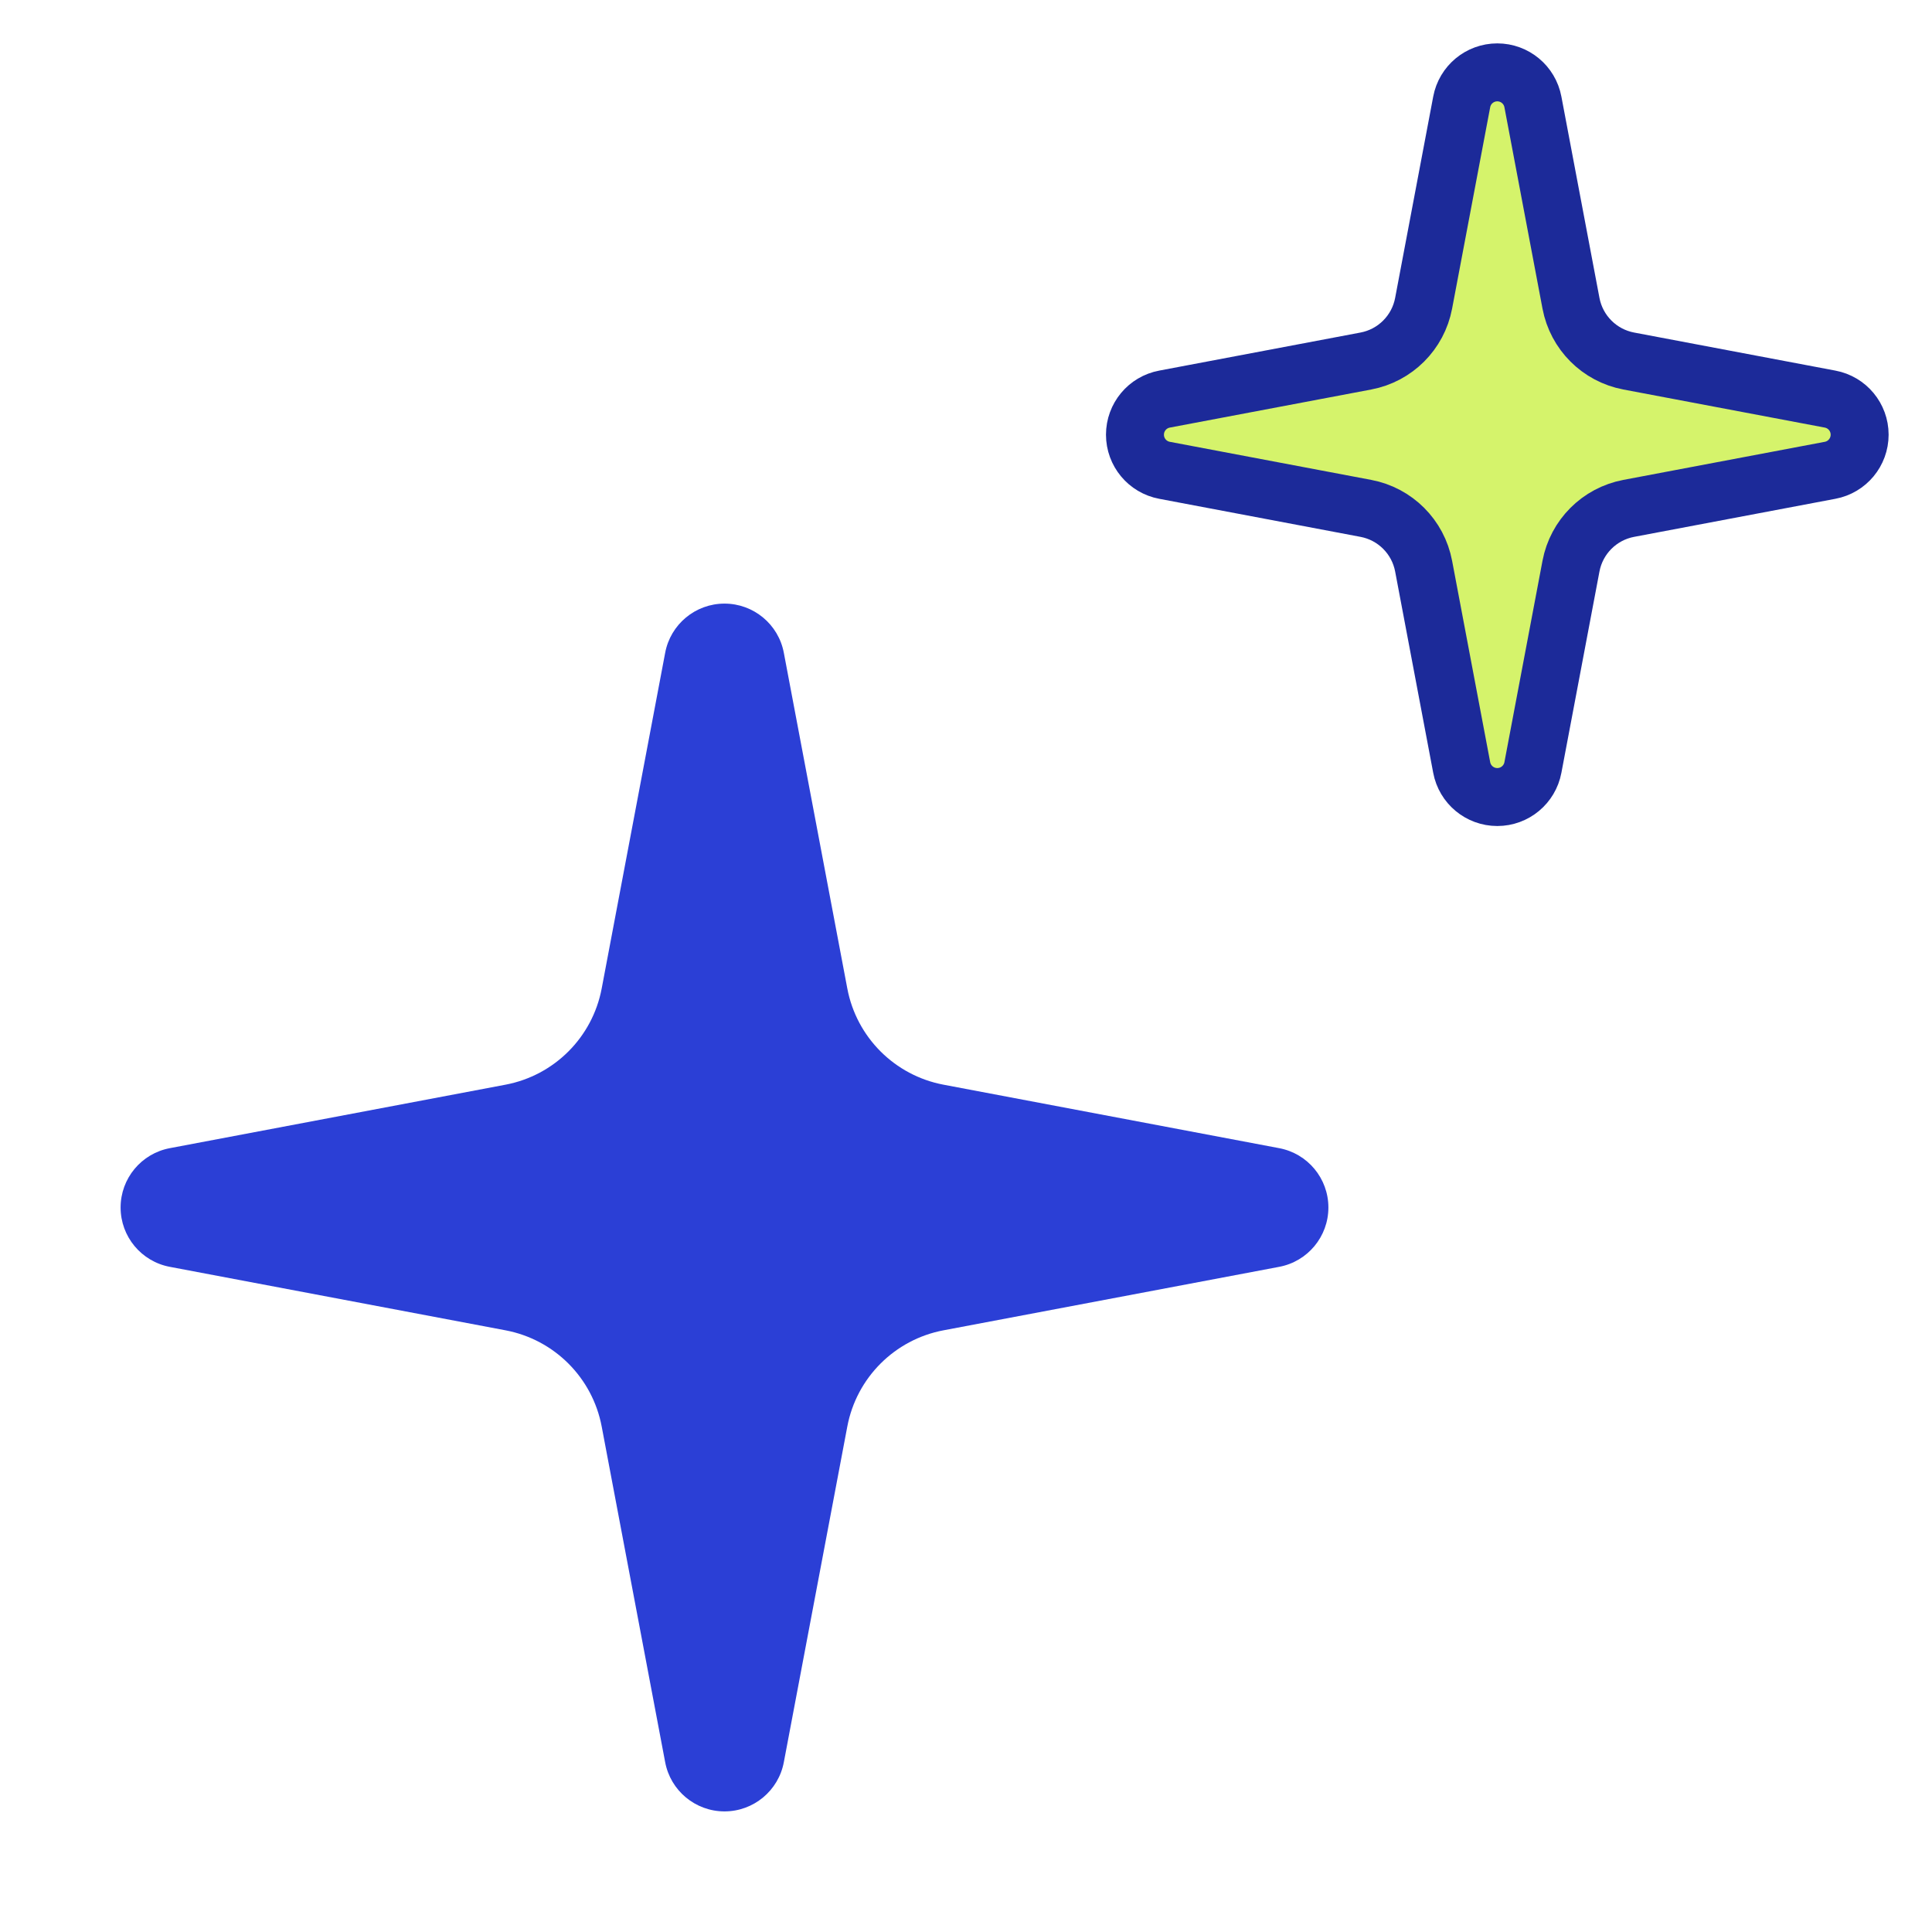
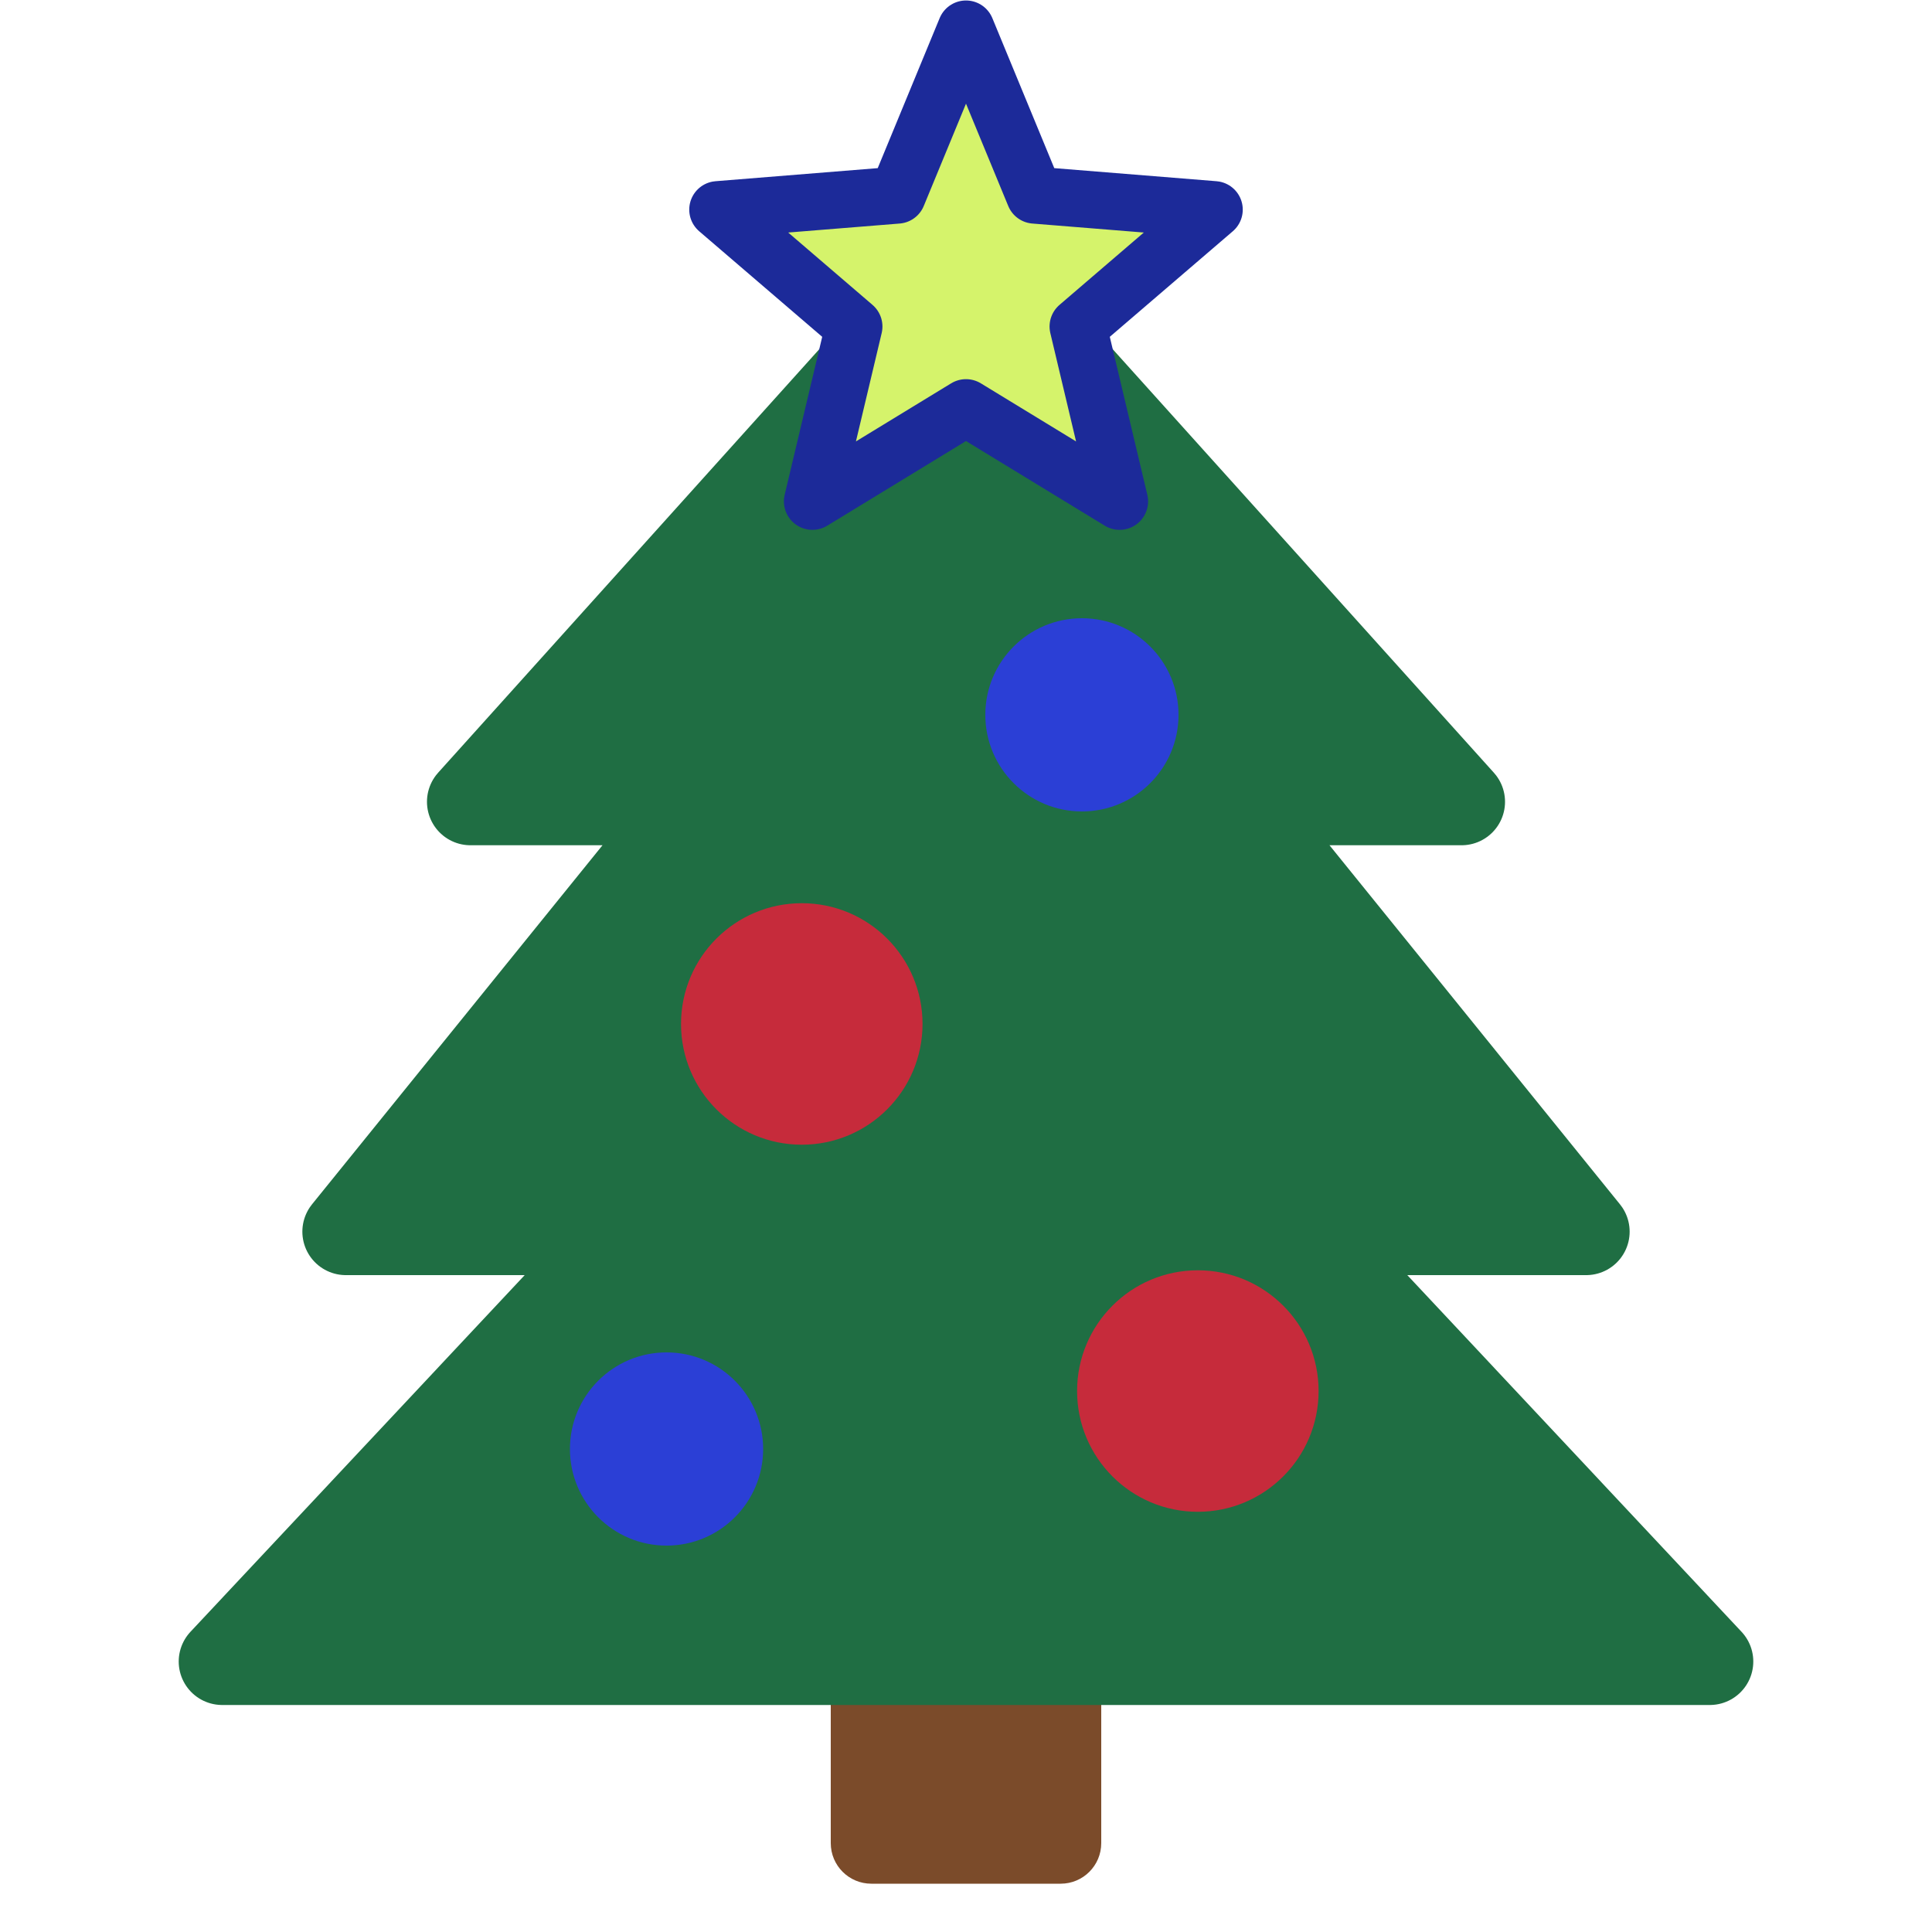
<svg xmlns="http://www.w3.org/2000/svg" width="20" height="20" viewBox="0 0 20 20">
-   <path transform="translate(0 5) scale(0.625)" fill="#2B3FD6" d="M11.017 2.814a1 1 0 0 1 1.966 0l1.051 5.558a2 2 0 0 0 1.594 1.594l5.558 1.051a1 1 0 0 1 0 1.966l-5.558 1.051a2 2 0 0 0-1.594 1.594l-1.051 5.558a1 1 0 0 1-1.966 0l-1.051-5.558a2 2 0 0 0-1.594-1.594l-5.558-1.051a1 1 0 0 1 0-1.966l5.558-1.051a2 2 0 0 0 1.594-1.594z" />
-   <path transform="translate(11 0) scale(0.375)" fill="#D5F36B" stroke="#1C2A99" stroke-width="1.6" d="M11.017 2.814a1 1 0 0 1 1.966 0l1.051 5.558a2 2 0 0 0 1.594 1.594l5.558 1.051a1 1 0 0 1 0 1.966l-5.558 1.051a2 2 0 0 0-1.594 1.594l-1.051 5.558a1 1 0 0 1-1.966 0l-1.051-5.558a2 2 0 0 0-1.594-1.594l-5.558-1.051a1 1 0 0 1 0-1.966l5.558-1.051a2 2 0 0 0 1.594-1.594z" />
+   <rect x="8.6" y="16.7" width="2.8" height="2.8" rx="0.42" fill="#7B4B2A" />
+   <path d="M10 2.6 L15.13 8.3 L12.82 8.3 L16.42 12.75 L13.53 12.75 L17.7 17.2 L2.3 17.2 L6.47 12.75 L3.58 12.75 L7.18 8.3 L4.87 8.3Z" fill="#1F6E43" stroke="#1F6E43" stroke-width="0.9" stroke-linejoin="round" />
+   <circle cx="8.3" cy="10.6" r="1.25" fill="#C62B3B" />
+   <circle cx="12.4" cy="14.4" r="1.25" fill="#C62B3B" />
+   <circle cx="11.2" cy="7.4" r="1" fill="#2B3FD6" />
+   <circle cx="6.9" cy="15" r="1" fill="#2B3FD6" />
+   <path d="M10 0.3 L10.71 2.02 L12.57 2.17 L11.16 3.38 L11.59 5.19 L10 4.22 L8.41 5.19 L8.84 3.38 L7.43 2.17 L9.29 2.02Z" fill="#D5F36B" stroke="#1C2A99" stroke-width="0.59" stroke-linejoin="round" />
</svg>
